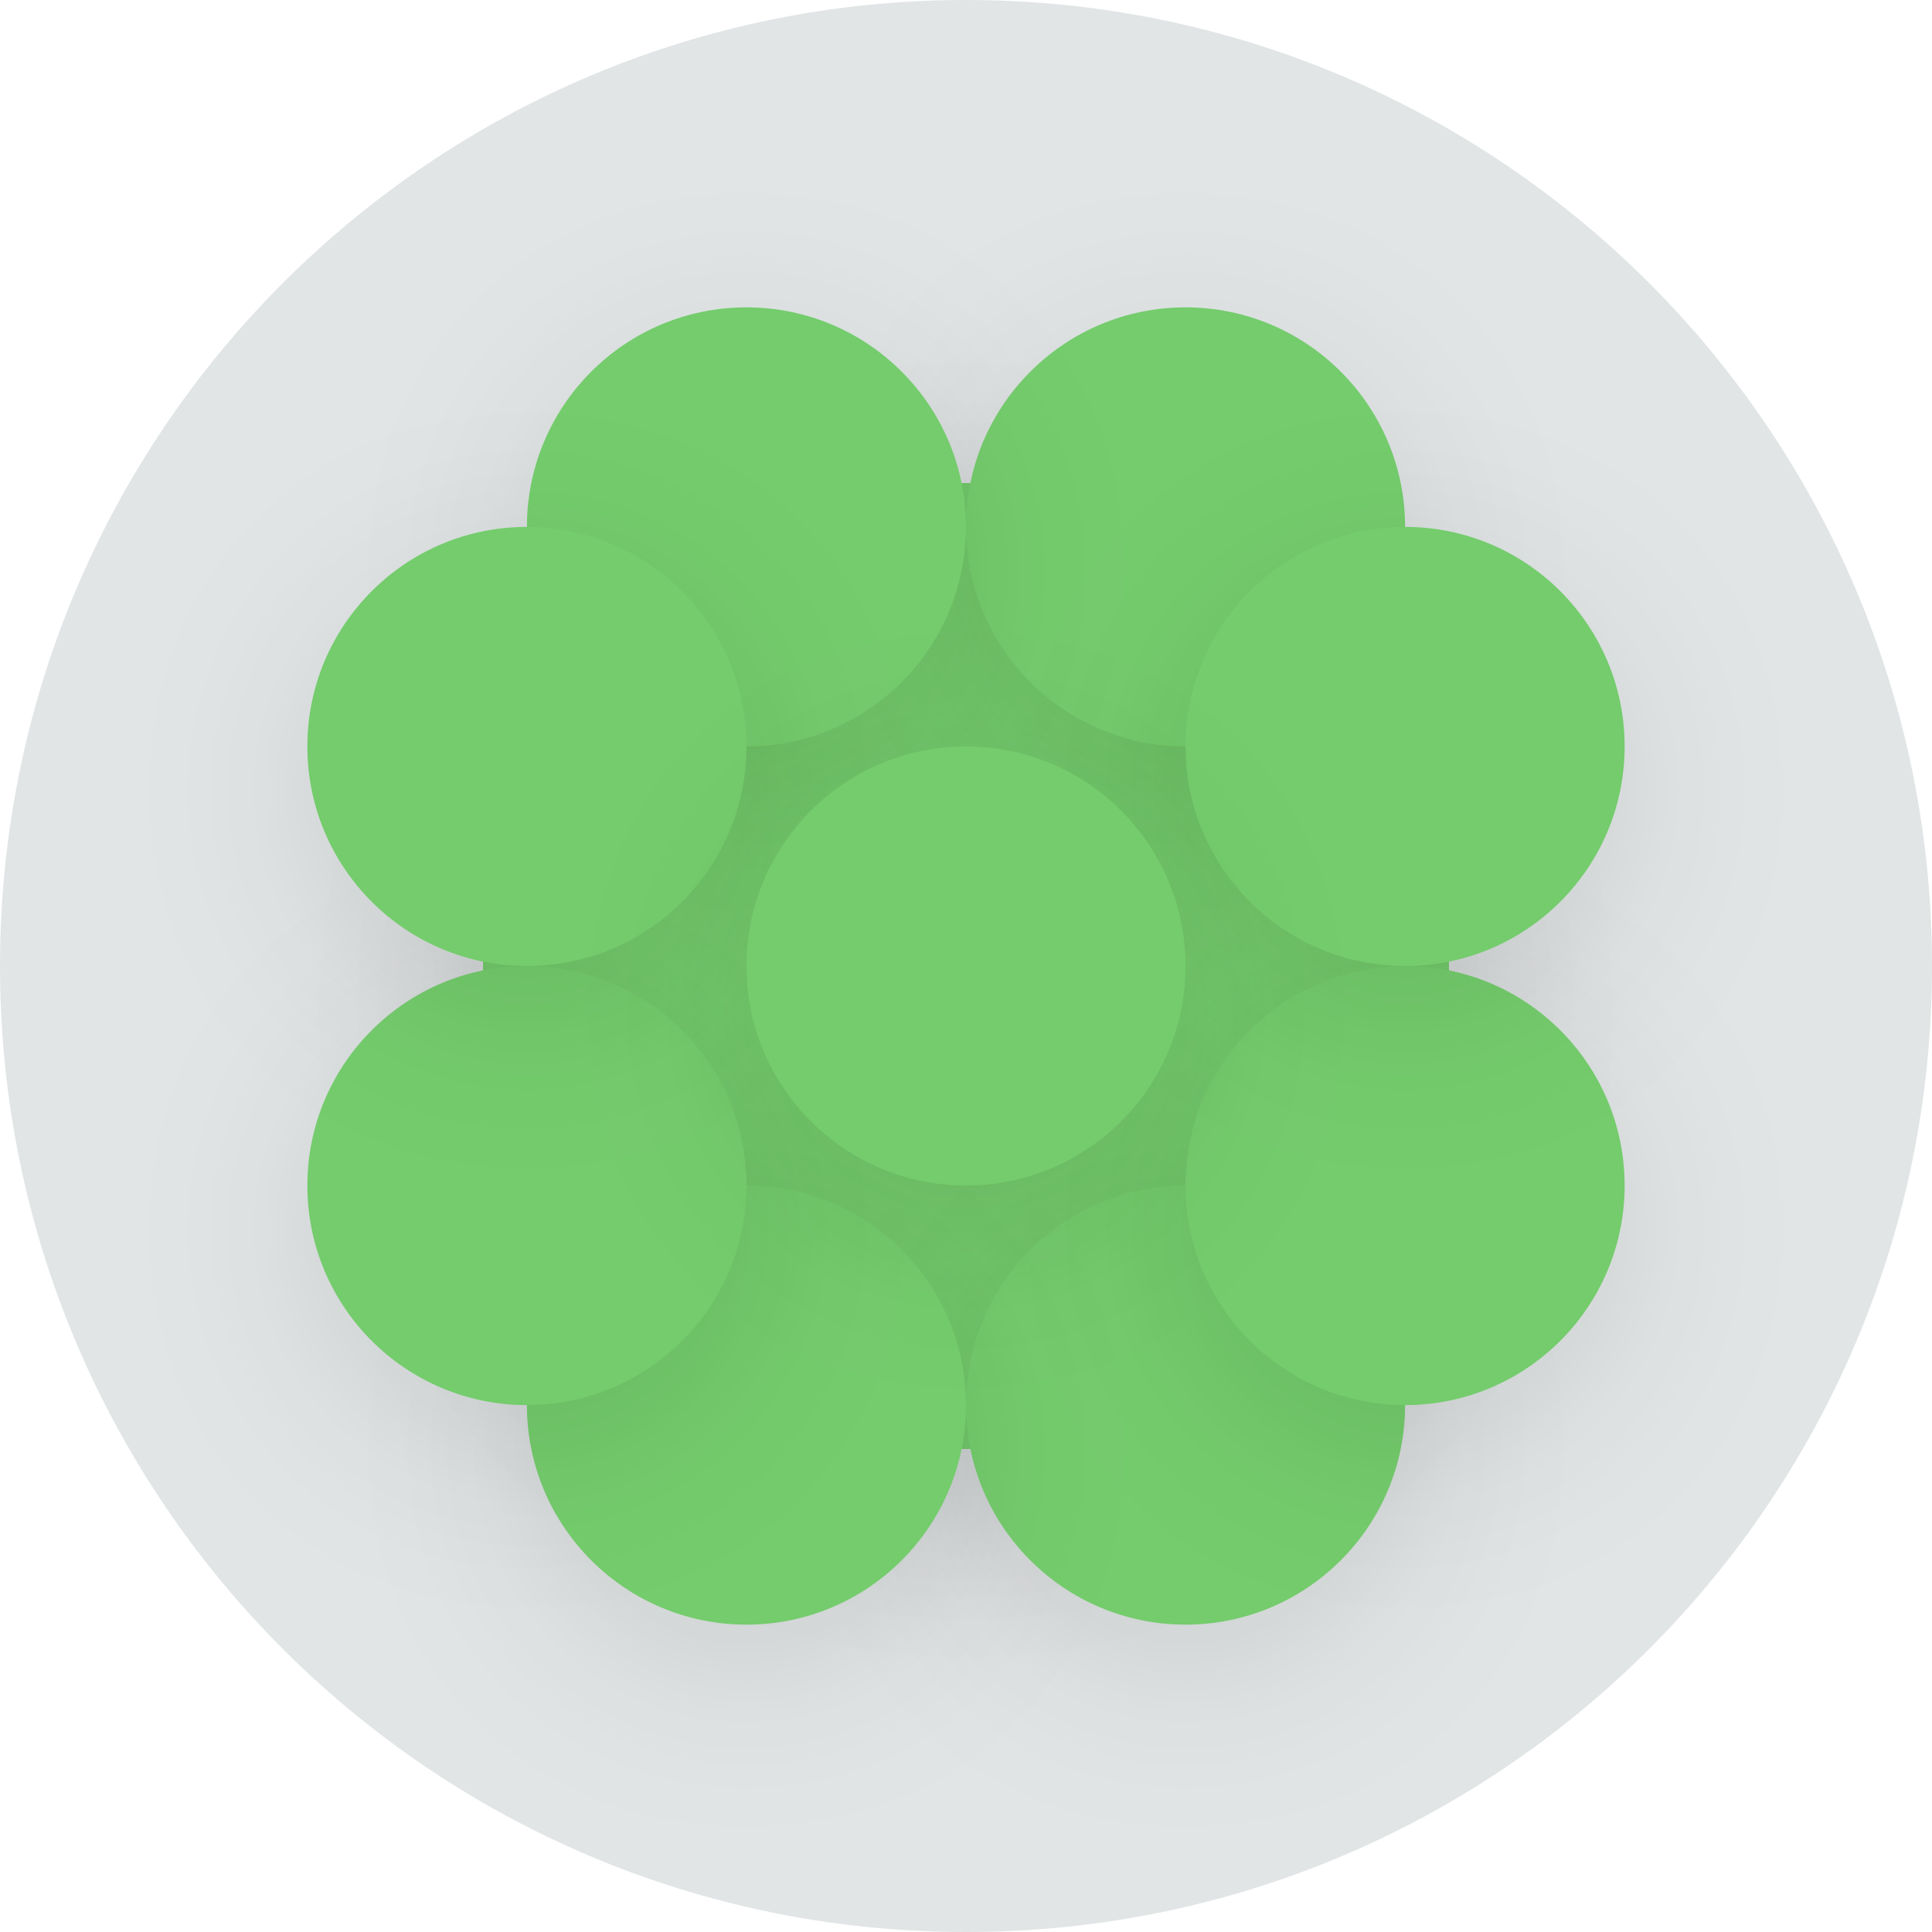
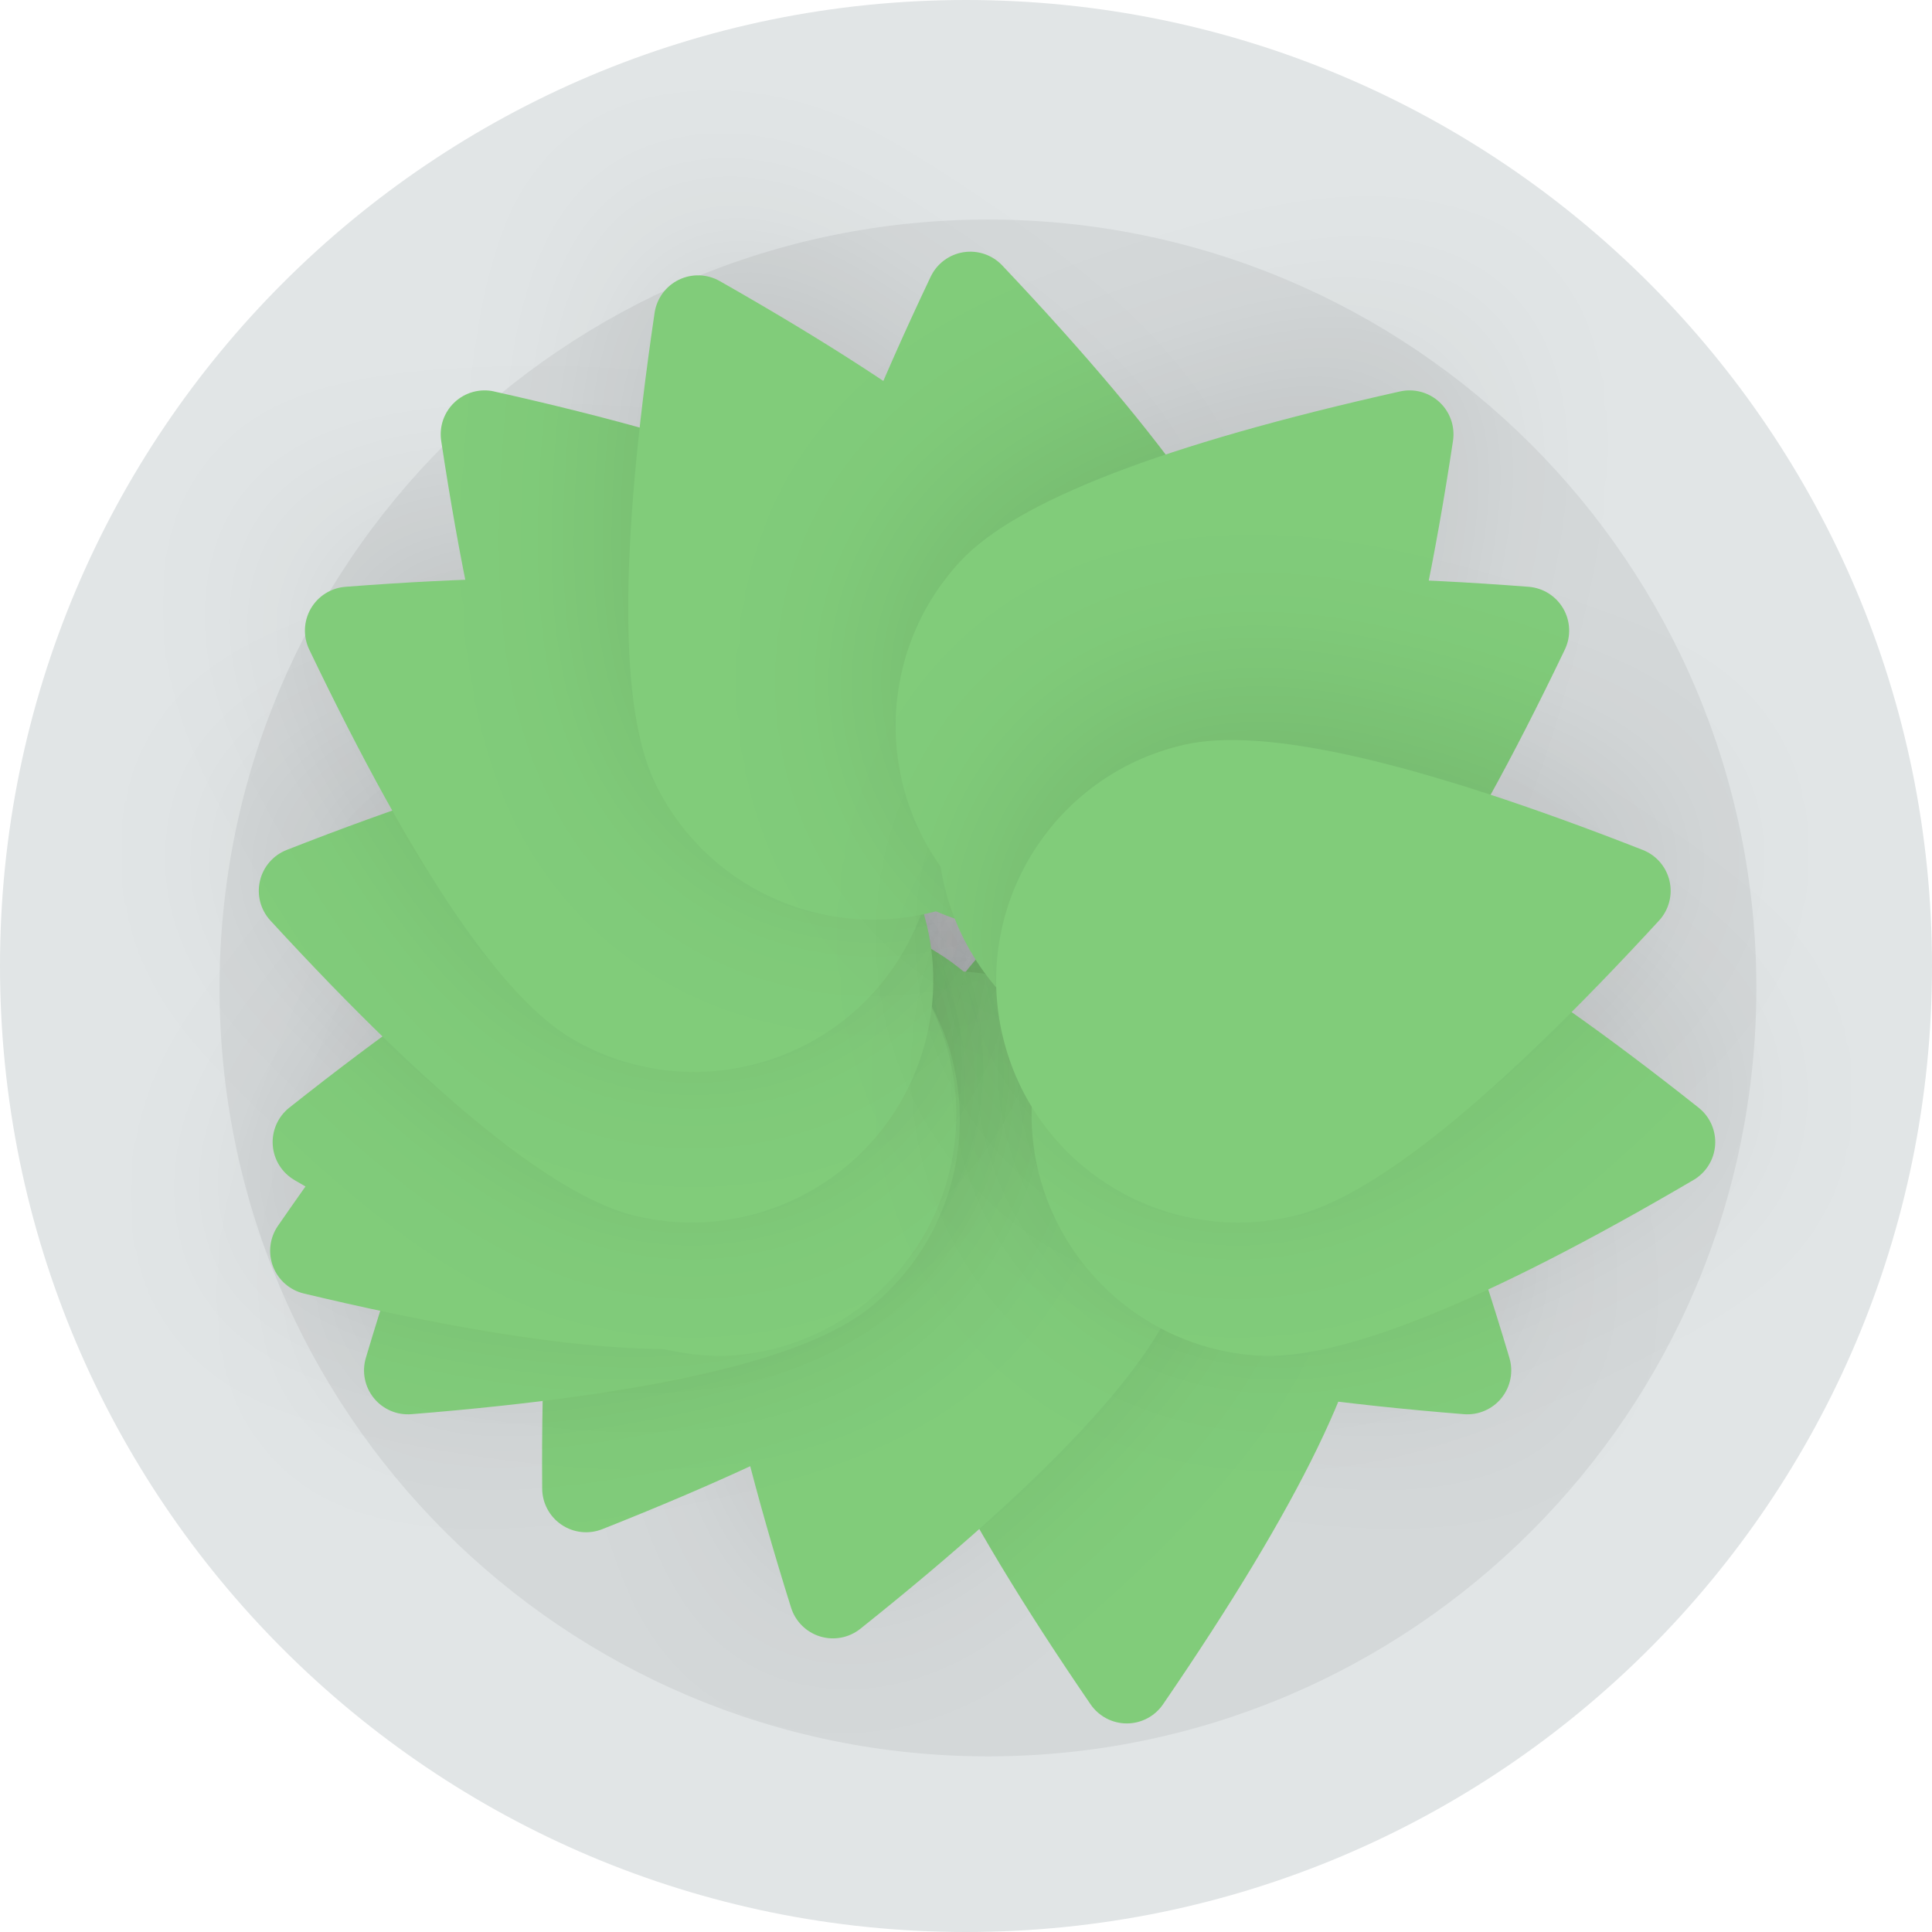
<svg xmlns="http://www.w3.org/2000/svg" xmlns:xlink="http://www.w3.org/1999/xlink" width="44" height="44" viewBox="0 0 44 44">
  <defs>
-     <circle id="b" cx="22" cy="22" r="11" />
-     <filter id="a" width="159.1%" height="159.1%" x="-29.5%" y="-25%" filterUnits="objectBoundingBox">
+     <path id="b" d="M17.923 17.973a5.51 5.51 0 0 0-.815-7.75c-1.454-1.177-4.936-1.987-10.446-2.43a1 1 0 0 0-1.038 1.282c1.579 5.298 3.095 8.535 4.55 9.712a5.51 5.51 0 0 0 7.749-.814z" />
+     <filter id="a" width="193.3%" height="205.5%" x="-46.7%" y="-44.6%" filterUnits="objectBoundingBox">
      <feOffset dy="1" in="SourceAlpha" result="shadowOffsetOuter1" />
      <feGaussianBlur in="shadowOffsetOuter1" result="shadowBlurOuter1" stdDeviation="2" />
      <feColorMatrix in="shadowBlurOuter1" values="0 0 0 0 0 0 0 0 0 0 0 0 0 0 0 0 0 0 0.1 0" />
    </filter>
-     <circle id="d" cx="27" cy="12" r="5" />
-     <filter id="c" width="230%" height="230%" x="-65%" y="-55%" filterUnits="objectBoundingBox">
+     <path id="d" d="M16.764 17.64a5.51 5.51 0 0 0 6.88-3.657c.547-1.79-.006-5.321-1.66-10.596a1 1 0 0 0-1.577-.482c-4.32 3.448-6.754 6.067-7.301 7.856a5.51 5.51 0 0 0 3.658 6.88z" />
+     <filter id="c" width="218.4%" height="181.9%" x="-59.2%" y="-34.7%" filterUnits="objectBoundingBox">
      <feOffset dy="1" in="SourceAlpha" result="shadowOffsetOuter1" />
      <feGaussianBlur in="shadowOffsetOuter1" result="shadowBlurOuter1" stdDeviation="2" />
      <feColorMatrix in="shadowBlurOuter1" values="0 0 0 0 0 0 0 0 0 0 0 0 0 0 0 0 0 0 0.1 0" />
    </filter>
-     <circle id="f" cx="27" cy="32" r="5" />
-     <filter id="e" width="230%" height="230%" x="-65%" y="-55%" filterUnits="objectBoundingBox">
+     <path id="f" d="M19.37 17.973a5.51 5.51 0 0 0 7.749.814c1.453-1.177 2.97-4.414 4.549-9.712a1 1 0 0 0-1.039-1.282c-5.51.443-8.992 1.253-10.445 2.43a5.51 5.51 0 0 0-.815 7.75z" />
+     <filter id="e" width="193.3%" height="205.5%" x="-46.7%" y="-44.6%" filterUnits="objectBoundingBox">
      <feOffset dy="1" in="SourceAlpha" result="shadowOffsetOuter1" />
      <feGaussianBlur in="shadowOffsetOuter1" result="shadowBlurOuter1" stdDeviation="2" />
      <feColorMatrix in="shadowBlurOuter1" values="0 0 0 0 0 0 0 0 0 0 0 0 0 0 0 0 0 0 0.1 0" />
    </filter>
-     <circle id="h" cx="17" cy="32" r="5" />
-     <filter id="g" width="230%" height="230%" x="-65%" y="-55%" filterUnits="objectBoundingBox">
+     <path id="h" d="M19.225 16.742a5.51 5.51 0 0 0 7.118 3.17c1.746-.67 4.189-3.281 7.328-7.831a1 1 0 0 0-.592-1.54c-5.377-1.282-8.939-1.588-10.685-.917a5.51 5.51 0 0 0-3.17 7.118z" />
+     <filter id="g" width="183.2%" height="218.2%" x="-41.6%" y="-50%" filterUnits="objectBoundingBox">
      <feOffset dy="1" in="SourceAlpha" result="shadowOffsetOuter1" />
      <feGaussianBlur in="shadowOffsetOuter1" result="shadowBlurOuter1" stdDeviation="2" />
      <feColorMatrix in="shadowBlurOuter1" values="0 0 0 0 0 0 0 0 0 0 0 0 0 0 0 0 0 0 0.1 0" />
    </filter>
-     <circle id="j" cx="32" cy="27" r="5" />
-     <filter id="i" width="230%" height="230%" x="-65%" y="-55%" filterUnits="objectBoundingBox">
+     <path id="j" d="M18.888 16.429a5.51 5.51 0 0 0 4.13 6.608c1.822.42 5.307-.377 10.453-2.394a1 1 0 0 0 .371-1.608c-3.741-4.07-6.523-6.314-8.346-6.735a5.51 5.51 0 0 0-6.608 4.129z" />
+     <filter id="i" width="180.9%" height="218.3%" x="-40.5%" y="-50.1%" filterUnits="objectBoundingBox">
      <feOffset dy="1" in="SourceAlpha" result="shadowOffsetOuter1" />
      <feGaussianBlur in="shadowOffsetOuter1" result="shadowBlurOuter1" stdDeviation="2" />
      <feColorMatrix in="shadowBlurOuter1" values="0 0 0 0 0 0 0 0 0 0 0 0 0 0 0 0 0 0 0.1 0" />
    </filter>
-     <circle id="l" cx="12" cy="27" r="5" />
-     <filter id="k" width="230%" height="230%" x="-65%" y="-55%" filterUnits="objectBoundingBox">
+     <path id="l" d="M19.418 18.342a5.51 5.51 0 0 0 2.017 7.527c1.62.935 5.186 1.19 10.697.767a1 1 0 0 0 .825-1.43c-2.388-4.985-4.392-7.945-6.012-8.88a5.51 5.51 0 0 0-7.527 2.016z" />
+     <filter id="k" width="187.3%" height="215.6%" x="-43.6%" y="-48.9%" filterUnits="objectBoundingBox">
      <feOffset dy="1" in="SourceAlpha" result="shadowOffsetOuter1" />
      <feGaussianBlur in="shadowOffsetOuter1" result="shadowBlurOuter1" stdDeviation="2" />
      <feColorMatrix in="shadowBlurOuter1" values="0 0 0 0 0 0 0 0 0 0 0 0 0 0 0 0 0 0 0.1 0" />
    </filter>
-     <circle id="n" cx="17" cy="12" r="5" />
-     <filter id="m" width="230%" height="230%" x="-65%" y="-55%" filterUnits="objectBoundingBox">
+     <path id="n" d="M17.706 19.614a5.51 5.51 0 0 0-2.537 7.367c.82 1.682 3.633 3.887 8.44 6.618a1 1 0 0 0 1.483-.724c.808-5.468.801-9.043-.019-10.724a5.51 5.51 0 0 0-7.367-2.537z" />
+     <filter id="m" width="217.3%" height="185.3%" x="-58.6%" y="-36.1%" filterUnits="objectBoundingBox">
      <feOffset dy="1" in="SourceAlpha" result="shadowOffsetOuter1" />
      <feGaussianBlur in="shadowOffsetOuter1" result="shadowBlurOuter1" stdDeviation="2" />
      <feColorMatrix in="shadowBlurOuter1" values="0 0 0 0 0 0 0 0 0 0 0 0 0 0 0 0 0 0 0.1 0" />
    </filter>
-     <circle id="p" cx="32" cy="17" r="5" />
-     <filter id="o" width="230%" height="230%" x="-65%" y="-55%" filterUnits="objectBoundingBox">
+     <path id="p" d="M16.493 15.007a5.51 5.51 0 0 0-5.112-5.88c-1.866-.13-5.183 1.203-9.95 4a1 1 0 0 0-.116 1.646c4.332 3.434 7.431 5.216 9.297 5.347a5.51 5.51 0 0 0 5.881-5.113z" />
+     <filter id="o" width="179.7%" height="218%" x="-39.8%" y="-49.9%" filterUnits="objectBoundingBox">
      <feOffset dy="1" in="SourceAlpha" result="shadowOffsetOuter1" />
      <feGaussianBlur in="shadowOffsetOuter1" result="shadowBlurOuter1" stdDeviation="2" />
      <feColorMatrix in="shadowBlurOuter1" values="0 0 0 0 0 0 0 0 0 0 0 0 0 0 0 0 0 0 0.1 0" />
    </filter>
-     <circle id="r" cx="12" cy="17" r="5" />
-     <filter id="q" width="230%" height="230%" x="-65%" y="-55%" filterUnits="objectBoundingBox">
+     <path id="r" d="M17.85 19.437a5.51 5.51 0 0 0-7.788.272c-1.276 1.368-2.327 4.785-3.153 10.25a1 1 0 0 0 1.207 1.126c5.394-1.206 8.73-2.493 10.005-3.86a5.51 5.51 0 0 0-.271-7.788z" />
+     <filter id="q" width="200.8%" height="196.8%" x="-50.4%" y="-40.9%" filterUnits="objectBoundingBox">
      <feOffset dy="1" in="SourceAlpha" result="shadowOffsetOuter1" />
      <feGaussianBlur in="shadowOffsetOuter1" result="shadowBlurOuter1" stdDeviation="2" />
      <feColorMatrix in="shadowBlurOuter1" values="0 0 0 0 0 0 0 0 0 0 0 0 0 0 0 0 0 0 0.1 0" />
    </filter>
-     <circle id="t" cx="22" cy="22" r="5" />
-     <filter id="s" width="230%" height="230%" x="-65%" y="-55%" filterUnits="objectBoundingBox">
+     <path id="t" d="M17.17 16.429a5.51 5.51 0 0 0-6.607-4.13c-1.823.422-4.605 2.667-8.347 6.736a1 1 0 0 0 .371 1.608c5.147 2.017 8.632 2.815 10.454 2.394a5.51 5.51 0 0 0 4.13-6.608z" />
+     <filter id="s" width="180.9%" height="218.3%" x="-40.5%" y="-50.1%" filterUnits="objectBoundingBox">
      <feOffset dy="1" in="SourceAlpha" result="shadowOffsetOuter1" />
      <feGaussianBlur in="shadowOffsetOuter1" result="shadowBlurOuter1" stdDeviation="2" />
      <feColorMatrix in="shadowBlurOuter1" values="0 0 0 0 0 0 0 0 0 0 0 0 0 0 0 0 0 0 0.1 0" />
    </filter>
  </defs>
  <g fill="none" fill-rule="evenodd">
-     <circle cx="22" cy="22" r="22" fill="#E1E5E6" />
-     <use fill="#000" filter="url(#a)" xlink:href="#b" />
-     <use fill="#74CC6C" xlink:href="#b" />
-     <use fill="#000" filter="url(#c)" xlink:href="#d" />
-     <use fill="#74CC6C" xlink:href="#d" />
-     <use fill="#000" filter="url(#e)" xlink:href="#f" />
-     <use fill="#74CC6C" xlink:href="#f" />
-     <use fill="#000" filter="url(#g)" xlink:href="#h" />
-     <use fill="#74CC6C" xlink:href="#h" />
-     <use fill="#000" filter="url(#i)" xlink:href="#j" />
-     <use fill="#74CC6C" xlink:href="#j" />
+     <rect width="44" height="44" fill="#E1E5E6" rx="22" />
+     <rect width="35" height="35" x="5" y="5" fill="#D4D8D9" rx="17.5" />
    <g>
-       <use fill="#000" filter="url(#k)" xlink:href="#l" />
-       <use fill="#74CC6C" xlink:href="#l" />
-     </g>
-     <g>
-       <use fill="#000" filter="url(#m)" xlink:href="#n" />
-       <use fill="#74CC6C" xlink:href="#n" />
-     </g>
-     <g>
-       <use fill="#000" filter="url(#o)" xlink:href="#p" />
-       <use fill="#74CC6C" xlink:href="#p" />
-     </g>
-     <g>
-       <use fill="#000" filter="url(#q)" xlink:href="#r" />
-       <use fill="#74CC6C" xlink:href="#r" />
-     </g>
-     <g>
-       <use fill="#000" filter="url(#s)" xlink:href="#t" />
-       <use fill="#74CC6C" xlink:href="#t" />
+       <g transform="rotate(-180 20 20)">
+         <use fill="#000" filter="url(#a)" xlink:href="#b" />
+         <use fill="#81CC7A" xlink:href="#b" />
+       </g>
+       <path fill="#81CC7A" d="M25.662 23.658a5.51 5.51 0 0 0-5.51 5.51c0 1.87 1.562 5.086 4.685 9.647a1 1 0 0 0 1.65 0c3.123-4.56 4.685-7.777 4.685-9.647a5.51 5.51 0 0 0-5.51-5.51z" />
+       <g transform="rotate(-180 20 20)">
+         <use fill="#000" filter="url(#c)" xlink:href="#d" />
+         <use fill="#81CC7A" xlink:href="#d" />
+       </g>
+       <path fill="#81CC7A" d="M21.507 21.799a5.51 5.51 0 0 0-7.649 1.486c-1.046 1.551-1.55 5.09-1.51 10.618a1 1 0 0 0 1.368.923c5.14-2.035 8.232-3.828 9.278-5.378a5.51 5.51 0 0 0-1.487-7.65z" />
+       <g transform="rotate(-180 20 20)">
+         <use fill="#000" filter="url(#e)" xlink:href="#f" />
+         <use fill="#81CC7A" xlink:href="#f" />
+       </g>
+       <g transform="rotate(-180 20 20)">
+         <use fill="#000" filter="url(#g)" xlink:href="#h" />
+         <use fill="#81CC7A" xlink:href="#h" />
+       </g>
+       <path fill="#81CC7A" d="M21.765 24.993a5.51 5.51 0 0 0-5.88-5.113c-1.866.13-4.965 1.913-9.297 5.347a1 1 0 0 0 .115 1.646c4.767 2.797 8.084 4.13 9.95 4a5.51 5.51 0 0 0 5.112-5.88z" />
+       <g transform="rotate(-180 20 20)">
+         <use fill="#000" filter="url(#i)" xlink:href="#j" />
+         <use fill="#81CC7A" xlink:href="#j" />
+       </g>
+       <g transform="rotate(-180 20 20)">
+         <use fill="#000" filter="url(#k)" xlink:href="#l" />
+         <use fill="#81CC7A" xlink:href="#l" />
+       </g>
+       <path fill="#81CC7A" d="M20.988 20.563a5.51 5.51 0 0 0 .272-7.787c-1.275-1.368-4.61-2.655-10.005-3.86v-.001a1 1 0 0 0-1.207 1.125c.826 5.466 1.877 8.883 3.153 10.251a5.51 5.51 0 0 0 7.787.272z" />
+       <g transform="rotate(-180 20 20)">
+         <use fill="#000" filter="url(#m)" xlink:href="#n" />
+         <use fill="#81CC7A" xlink:href="#n" />
+       </g>
+       <path fill="#81CC7A" d="M24.381 21.145a5.51 5.51 0 0 0 4.58-6.304c-.292-1.848-2.338-4.78-6.136-8.796a1 1 0 0 0-1.63.258c-2.37 4.994-3.41 8.414-3.118 10.262a5.51 5.51 0 0 0 6.304 4.58z" />
+       <g transform="rotate(-180 20 20)">
+         <use fill="#000" filter="url(#o)" xlink:href="#p" />
+         <use fill="#81CC7A" xlink:href="#p" />
+       </g>
+       <g transform="rotate(-180 20 20)">
+         <use fill="#000" filter="url(#q)" xlink:href="#r" />
+         <use fill="#81CC7A" xlink:href="#r" />
+       </g>
+       <path fill="#81CC7A" d="M22.1 21.658a5.51 5.51 0 0 0 7.526 2.016c1.62-.935 3.624-3.895 6.012-8.88a1 1 0 0 0-.825-1.43c-5.511-.424-9.077-.168-10.697.767a5.51 5.51 0 0 0-2.017 7.527z" />
+       <g transform="rotate(-180 20 20)">
+         <use fill="#000" filter="url(#s)" xlink:href="#t" />
+         <use fill="#81CC7A" xlink:href="#t" />
+       </g>
    </g>
  </g>
</svg>
